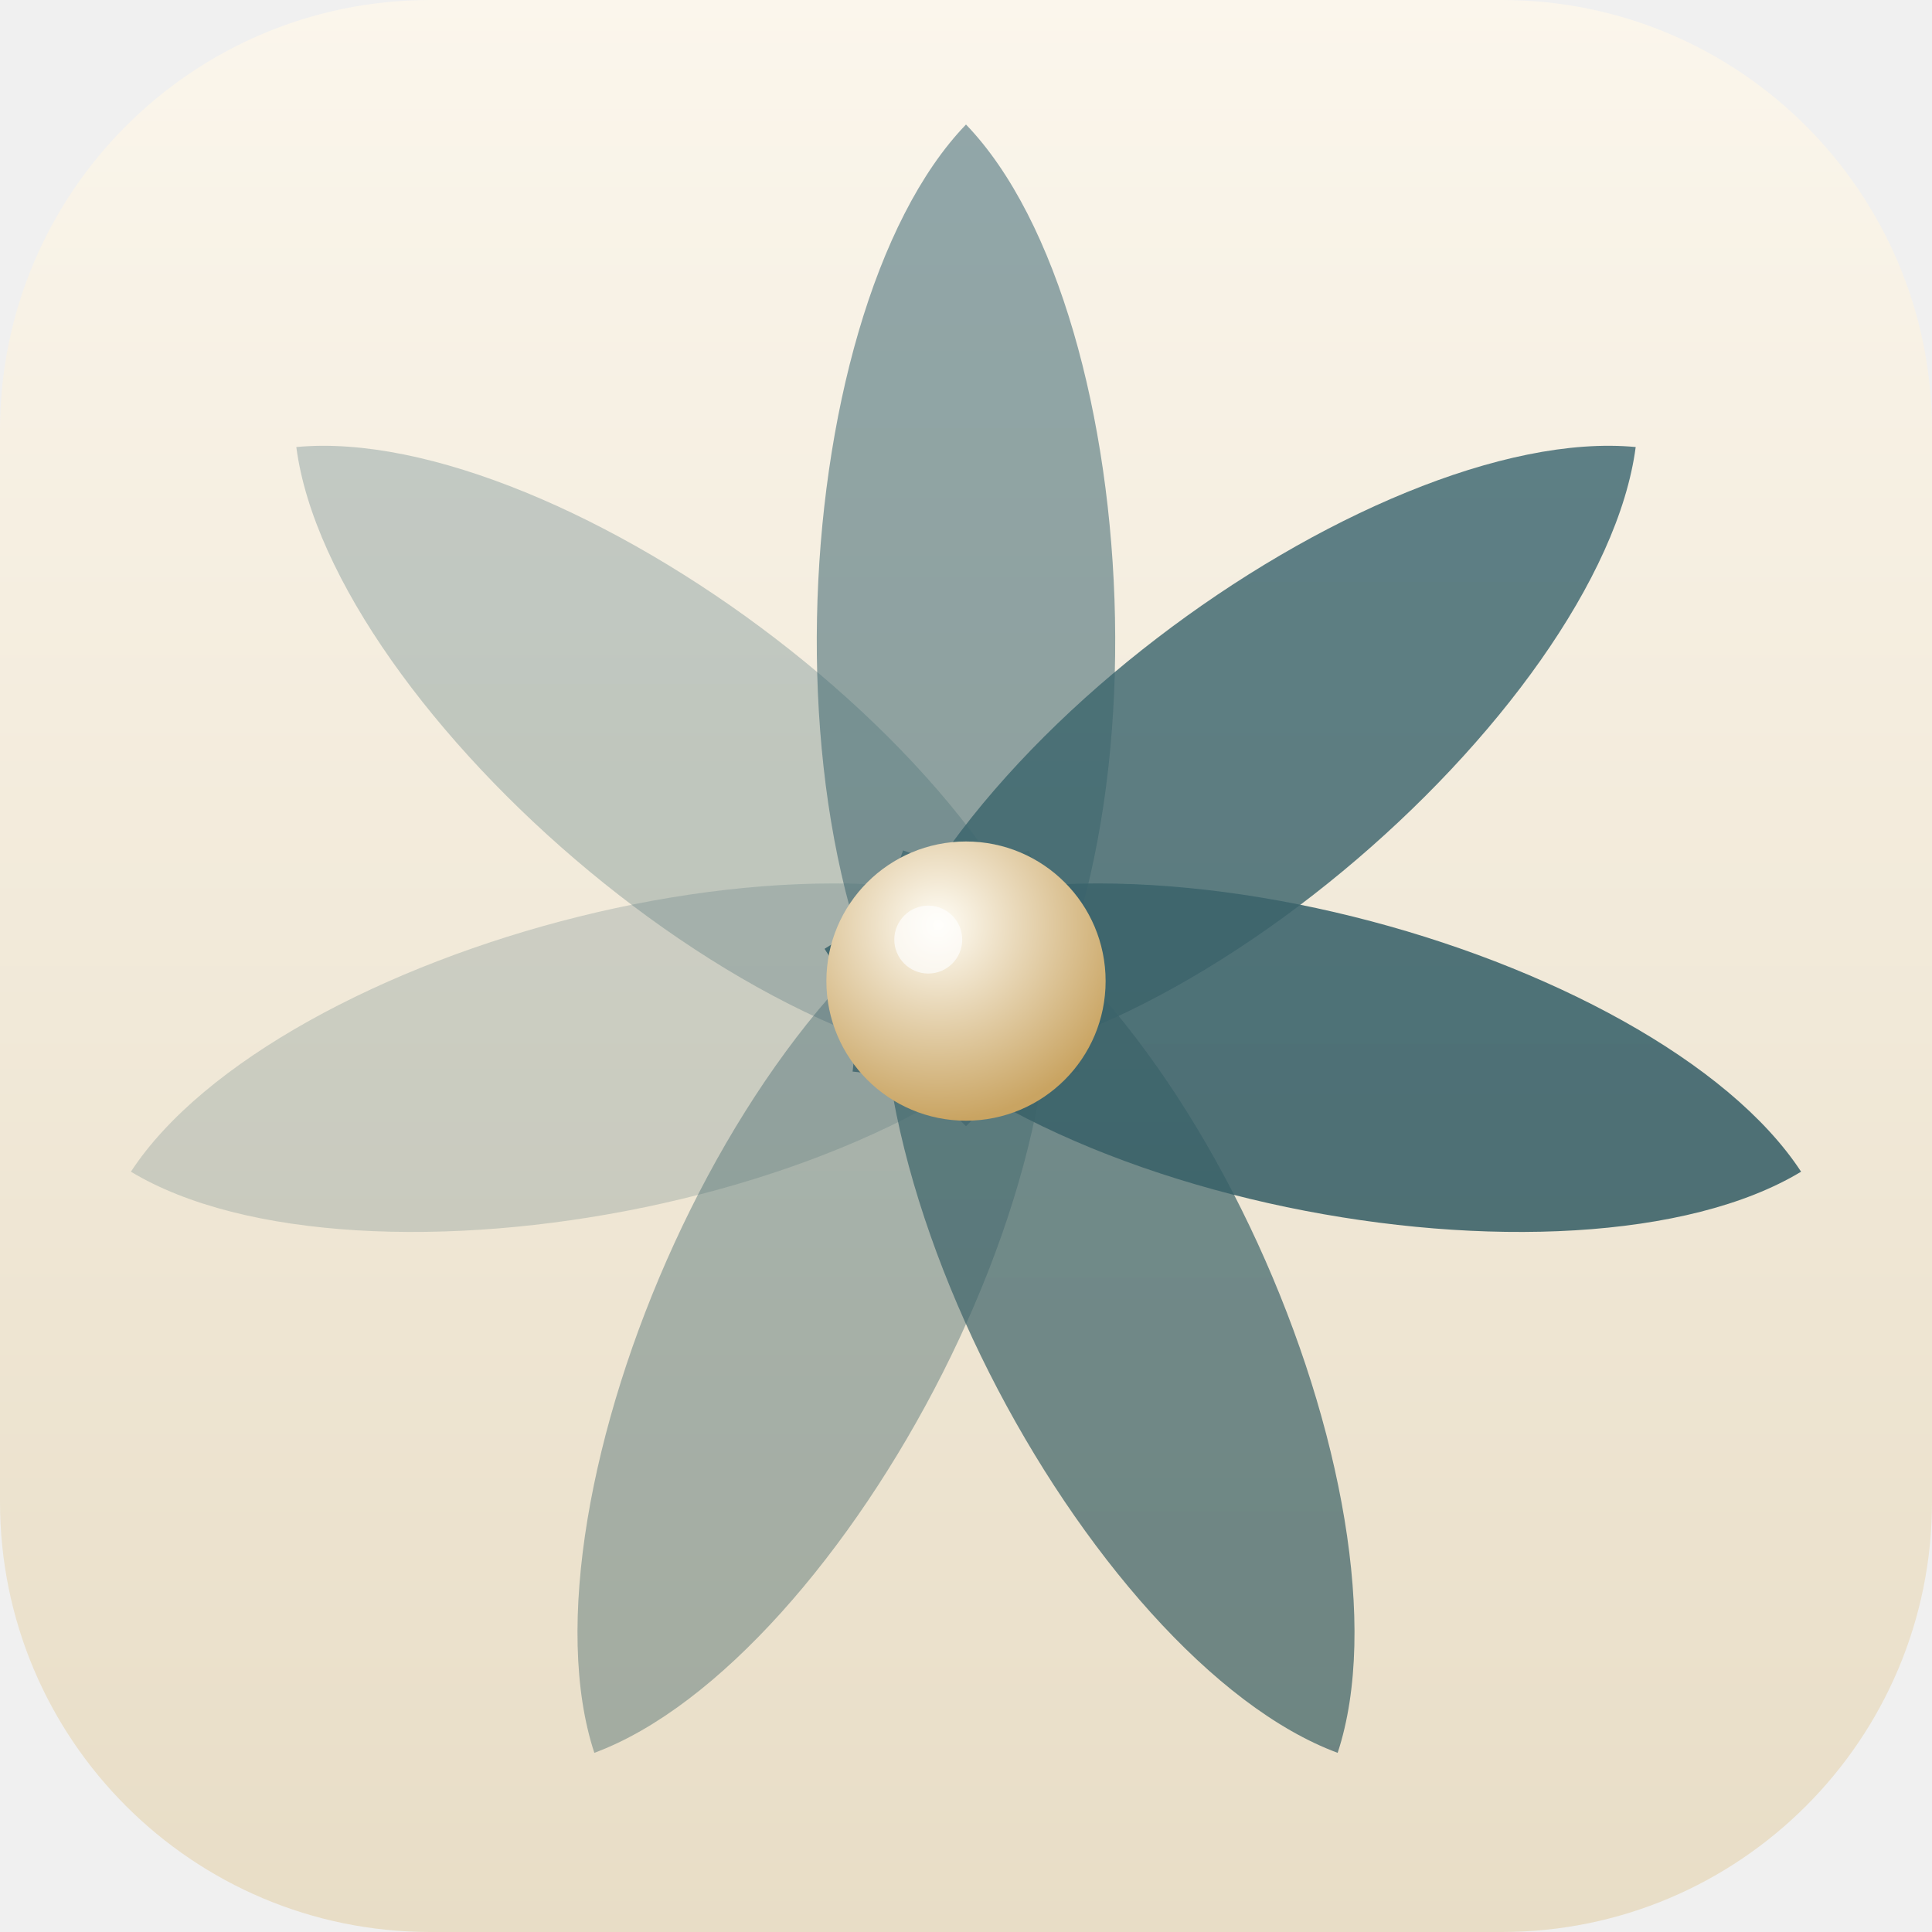
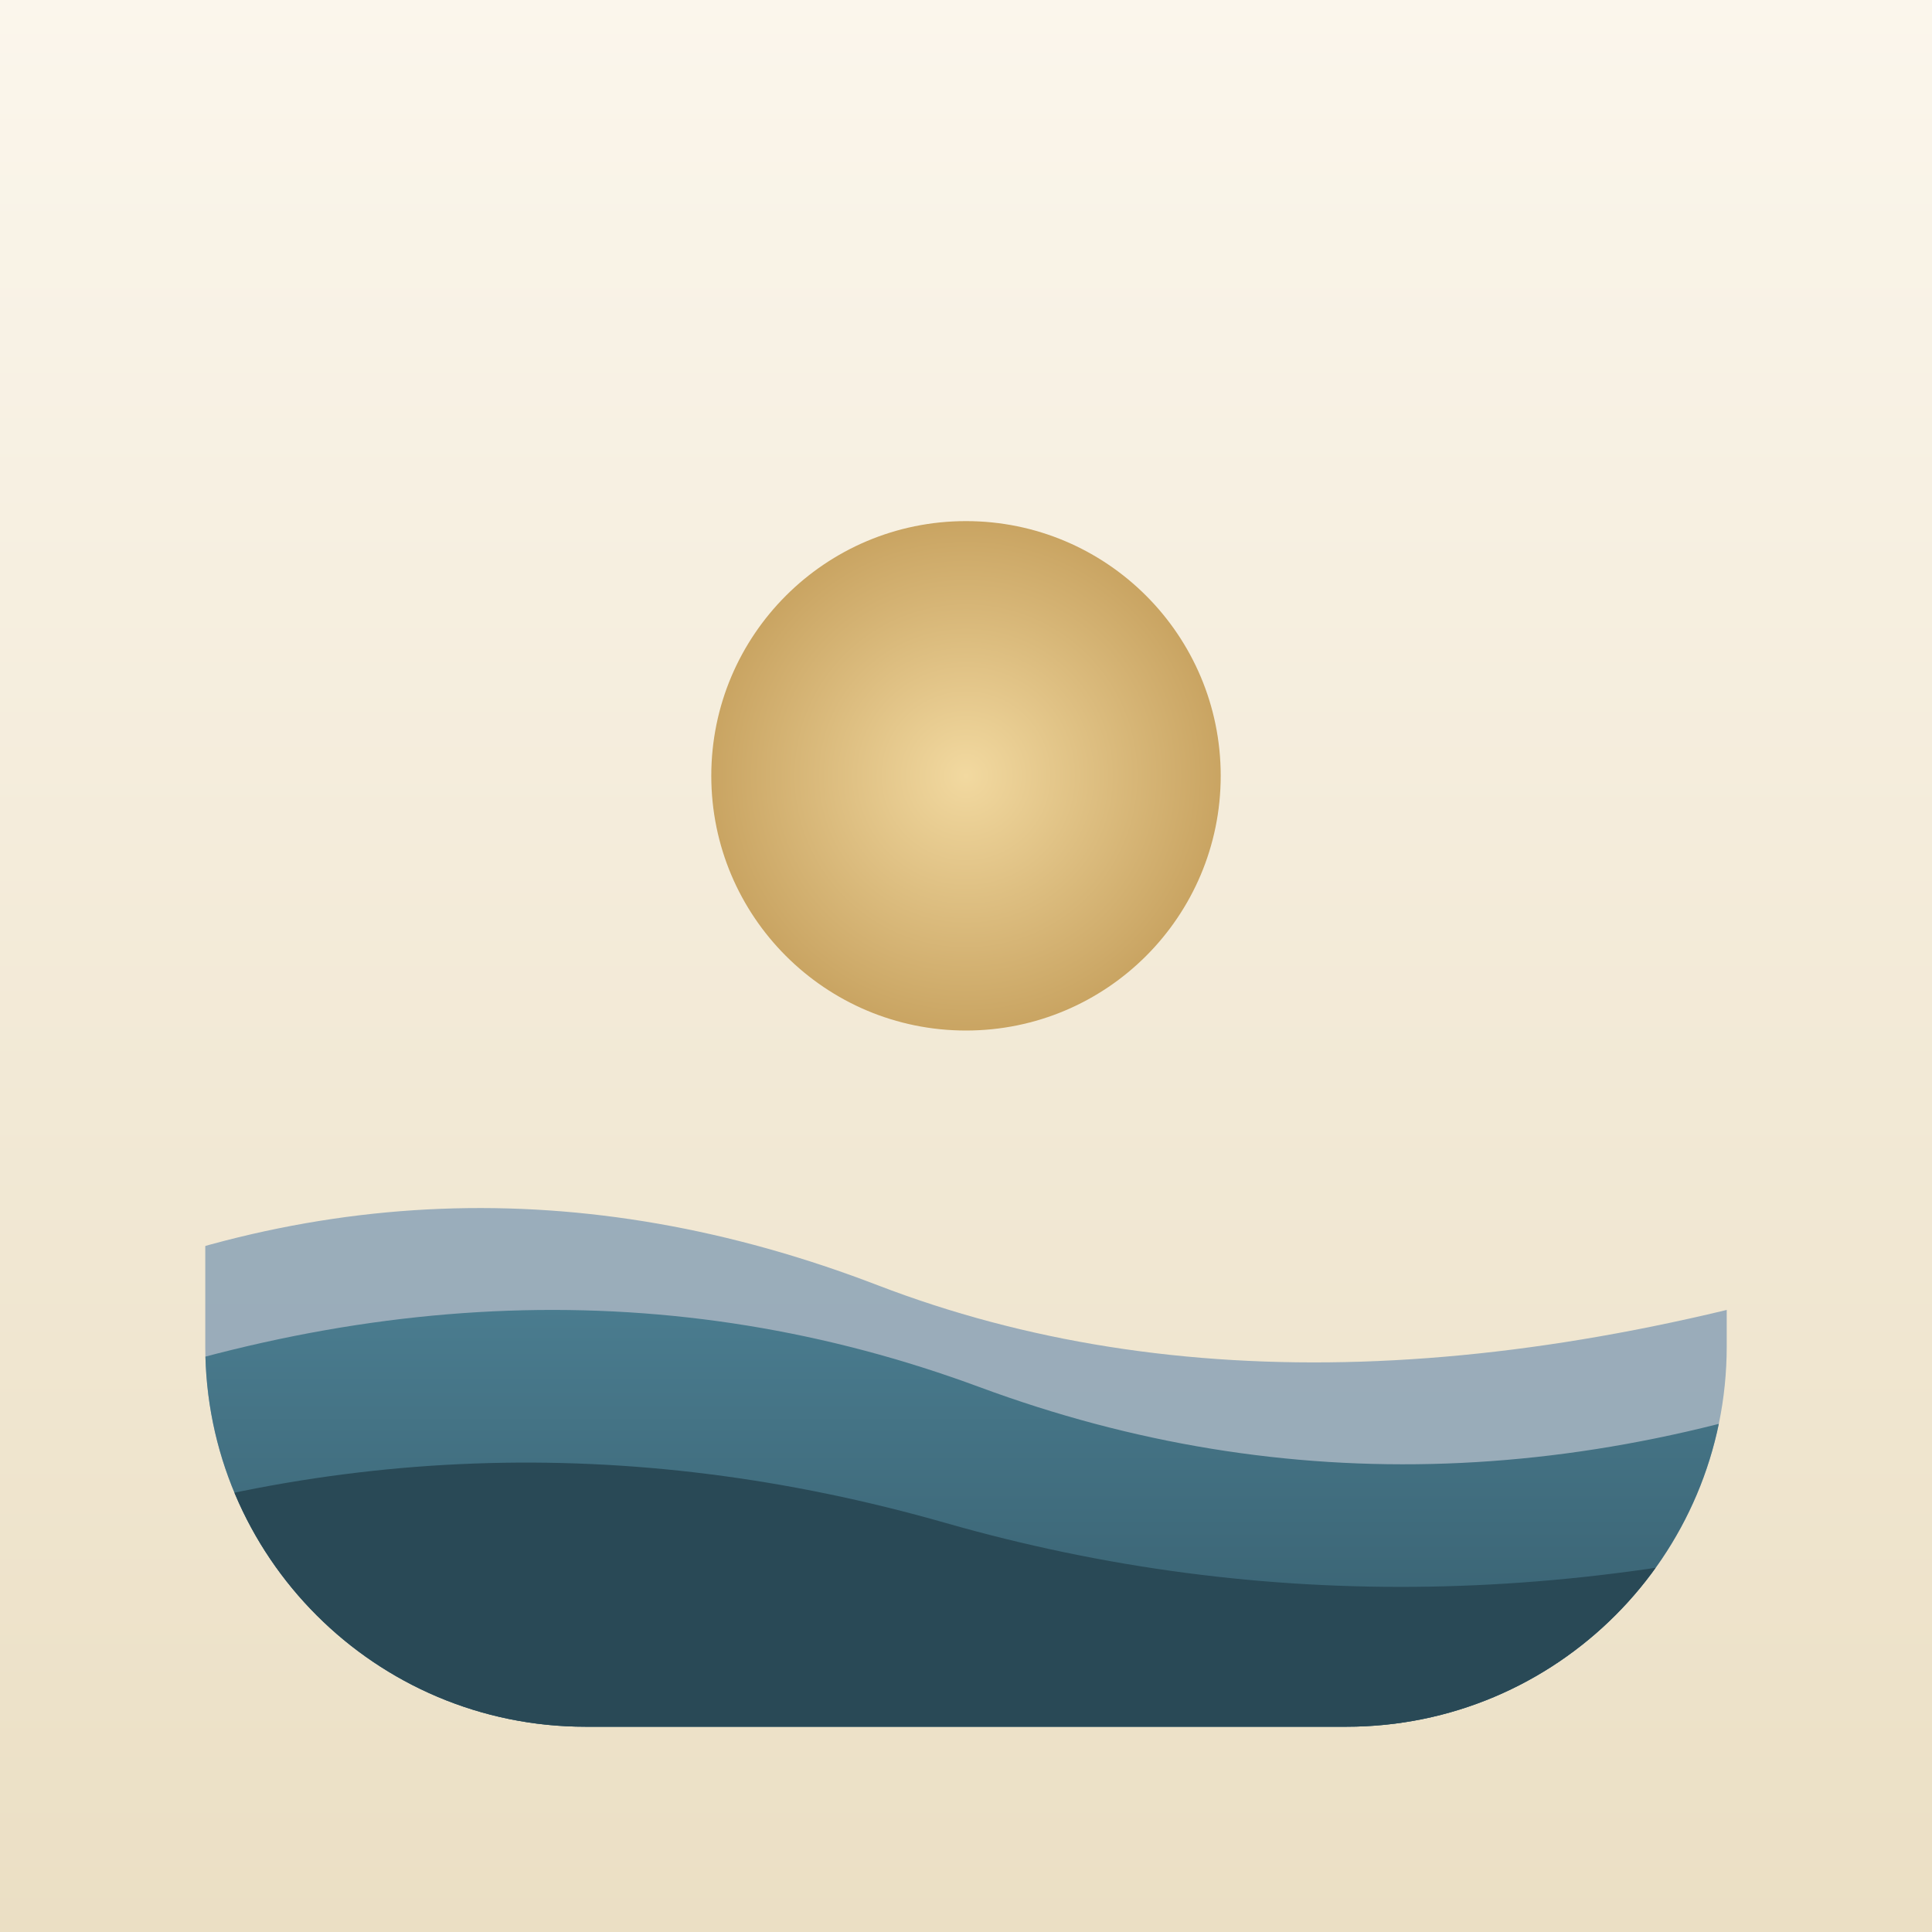
- <svg xmlns="http://www.w3.org/2000/svg" width="1024" height="1024" viewBox="0 0 1024 1024">
+ <svg xmlns="http://www.w3.org/2000/svg" viewBox="0 0 1024 1024">
  <defs>
-     <clipPath id="clipC">
-       <rect width="1024" height="1024" rx="228" ry="228" />
-     </clipPath>
-     <linearGradient id="bgC" x1="0" y1="0" x2="0" y2="1">
+     <linearGradient id="bg" x1="0" y1="0" x2="0" y2="1">
      <stop offset="0" stop-color="#FBF6EC" />
-       <stop offset="1" stop-color="#E8DDC6" />
+       <stop offset="1" stop-color="#EBDFC4" />
    </linearGradient>
-     <radialGradient id="pearlC" cx=".4" cy=".3" r=".7">
-       <stop offset="0" stop-color="#FFFDF6" />
+     <linearGradient id="wave" x1="0" y1="0" x2="0" y2="1">
+       <stop offset="0" stop-color="#4A7C8F" />
+       <stop offset="1" stop-color="#294956" />
+     </linearGradient>
+     <radialGradient id="sun" cx=".5" cy=".5" r=".5">
+       <stop offset="0" stop-color="#F2D9A0" />
      <stop offset="1" stop-color="#C9A462" />
    </radialGradient>
+     <clipPath id="wave-mask">
+       <rect x="64" y="64" width="896" height="896" rx="224" ry="224" />
+     </clipPath>
  </defs>
-   <g clip-path="url(#clipC)">
-     <rect width="1024" height="1024" fill="url(#bgC)" />
-     <g style="mix-blend-mode: multiply;">
-       <g transform="translate(512 520) rotate(0)">
-         <g transform="translate(0 -118)">
-           <path d="M 0 -336 C 97.2 -235.2, 113.4 84, 0 194.88 C -113.4 84, -97.2 -235.2, 0 -336 Z" fill="#3E6C7E" opacity="0.55" />
-         </g>
-       </g>
-       <g transform="translate(512 520) rotate(51.42857)">
-         <g transform="translate(0 -118)">
-           <path d="M 0 -336 C 97.2 -235.2, 113.4 84, 0 194.88 C -113.4 84, -97.2 -235.2, 0 -336 Z" fill="#3E6C7E" opacity="0.82" />
-         </g>
-       </g>
-       <g transform="translate(512 520) rotate(102.8571)">
-         <g transform="translate(0 -118)">
-           <path d="M 0 -336 C 97.2 -235.2, 113.4 84, 0 194.88 C -113.4 84, -97.2 -235.2, 0 -336 Z" fill="#3E6C7E" opacity="0.89" />
-         </g>
-       </g>
-       <g transform="translate(512 520) rotate(154.2857)">
-         <g transform="translate(0 -118)">
-           <path d="M 0 -336 C 97.2 -235.2, 113.4 84, 0 194.88 C -113.4 84, -97.2 -235.2, 0 -336 Z" fill="#3E6C7E" opacity="0.70" />
-         </g>
-       </g>
-       <g transform="translate(512 520) rotate(205.7143)">
-         <g transform="translate(0 -118)">
-           <path d="M 0 -336 C 97.2 -235.2, 113.4 84, 0 194.88 C -113.4 84, -97.2 -235.2, 0 -336 Z" fill="#3E6C7E" opacity="0.40" />
-         </g>
-       </g>
-       <g transform="translate(512 520) rotate(257.1429)">
-         <g transform="translate(0 -118)">
-           <path d="M 0 -336 C 97.2 -235.2, 113.4 84, 0 194.88 C -113.4 84, -97.2 -235.2, 0 -336 Z" fill="#3E6C7E" opacity="0.21" />
-         </g>
-       </g>
-       <g transform="translate(512 520) rotate(308.5714)">
-         <g transform="translate(0 -118)">
-           <path d="M 0 -336 C 97.2 -235.2, 113.4 84, 0 194.88 C -113.4 84, -97.2 -235.2, 0 -336 Z" fill="#3E6C7E" opacity="0.28" />
-         </g>
-       </g>
+   <rect width="1024" height="1024" fill="url(#bg)" />
+   <g transform="translate(512 512) scale(0.9) translate(-512 -512)">
+     <circle cx="512" cy="400" r="150" fill="url(#sun)" />
+     <g clip-path="url(#wave-mask)">
+       <path d="M -50 720 Q 200 600 460 700 T 1080 680 L 1080 1100 L -50 1100 Z" fill="#6B8EAE" opacity="0.65" />
+       <path d="M -50 780 Q 250 660 520 760 T 1080 740 L 1080 1100 L -50 1100 Z" fill="url(#wave)" />
+       <path d="M -50 860 Q 220 760 500 840 T 1080 830 L 1080 1100 L -50 1100 Z" fill="#294956" />
    </g>
-     <circle cx="512" cy="520" r="74" fill="url(#pearlC)" />
-     <circle cx="492" cy="498" r="18" fill="#fff" opacity=".65" />
  </g>
</svg>
